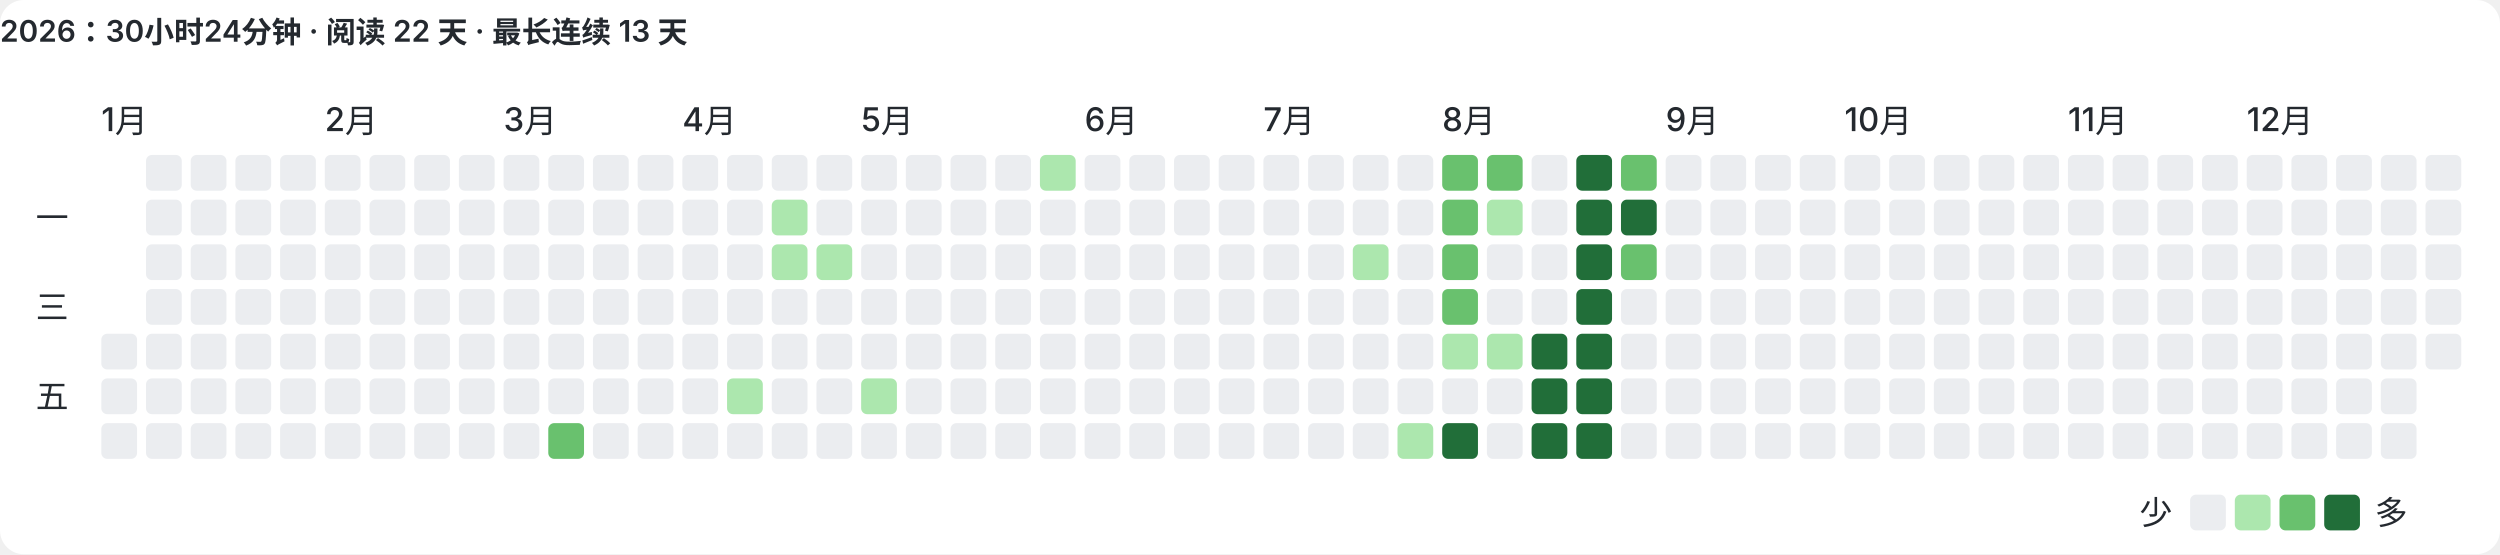
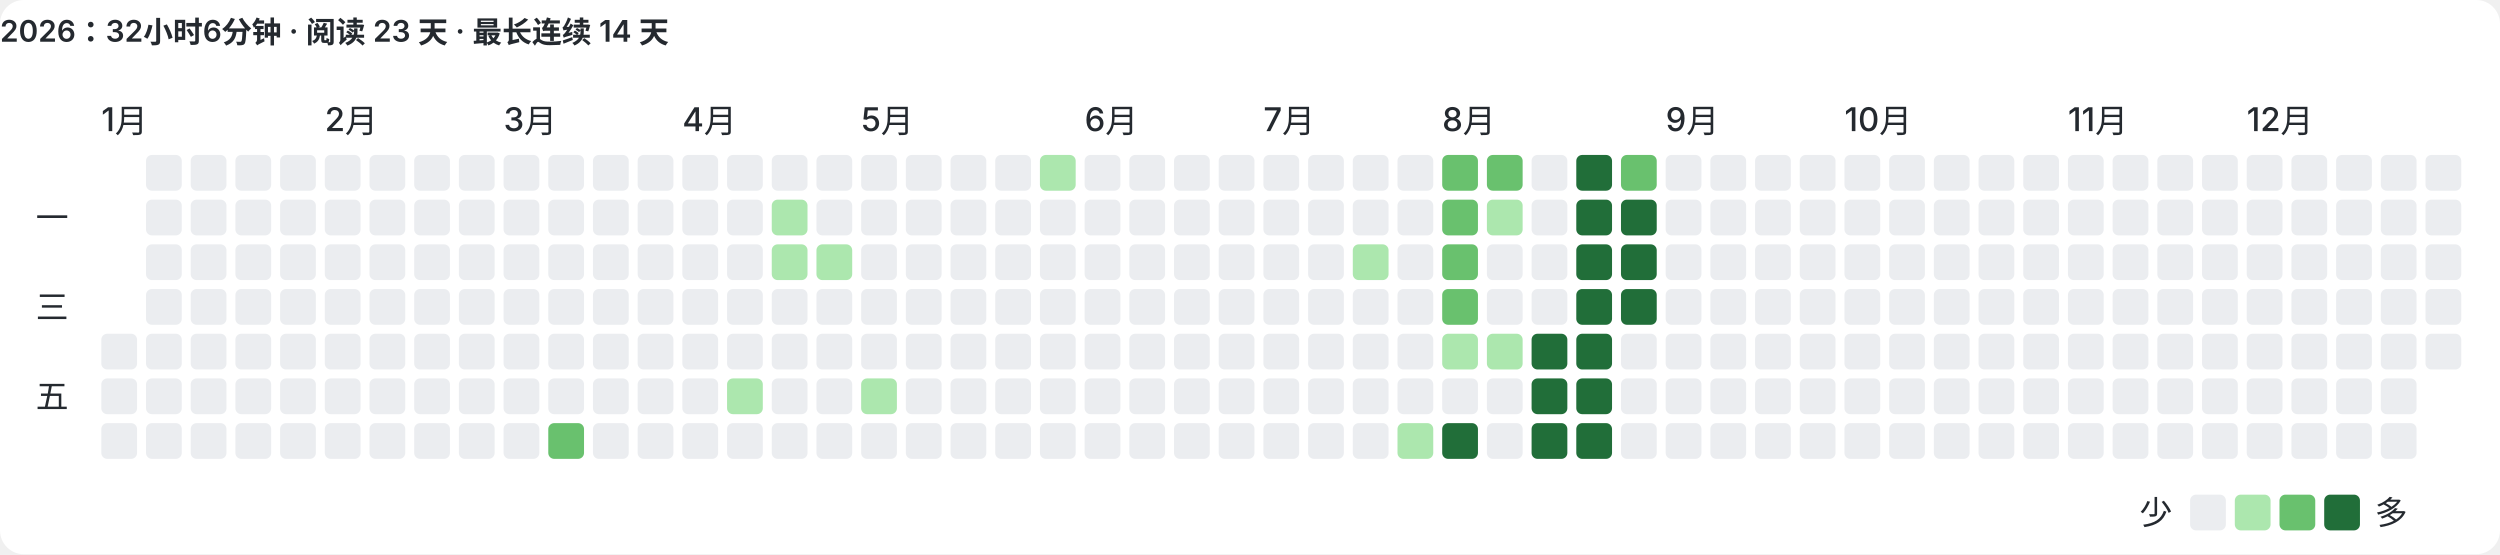
- <svg xmlns="http://www.w3.org/2000/svg" width="100%" viewBox="0 0 839 186" preserveAspectRatio="xMinYMin meet" style="display:block;max-width:100%;height:auto" role="img" data-summary="2026：30小时24分钟  ·  阅读 22 天  ·  最长连续 13 天" aria-label="微信读书 · 2026">
+ <svg xmlns="http://www.w3.org/2000/svg" width="100%" viewBox="0 0 839 186" preserveAspectRatio="xMinYMin meet" style="display:block;max-width:100%;height:auto" role="img" data-summary="2026：32小时6分钟  ·  阅读 23 天  ·  最长连续 14 天" aria-label="微信读书 · 2026">
  <rect width="100%" height="100%" rx="8" fill="#FFFFFF" />
  <style>
.label{font:500 11px "PingFang SC","Microsoft YaHei",-apple-system,BlinkMacSystemFont,"Segoe UI",sans-serif}
.summary{font:600 10px "PingFang SC","Microsoft YaHei",-apple-system,BlinkMacSystemFont,"Segoe UI",sans-serif}
</style>
-   <text class="summary" x="0" y="14" fill="#24292F">2026：30小时24分钟  ·  阅读 22 天  ·  最长连续 13 天</text>
+   <text class="summary" x="0" y="14" fill="#24292F">2026：32小时6分钟  ·  阅读 23 天  ·  最长连续 14 天</text>
  <text class="label" x="34" y="44" fill="#24292F">1月</text>
  <text class="label" x="109" y="44" fill="#24292F">2月</text>
  <text class="label" x="169" y="44" fill="#24292F">3月</text>
  <text class="label" x="229" y="44" fill="#24292F">4月</text>
  <text class="label" x="289" y="44" fill="#24292F">5月</text>
  <text class="label" x="364" y="44" fill="#24292F">6月</text>
  <text class="label" x="424" y="44" fill="#24292F">7月</text>
  <text class="label" x="484" y="44" fill="#24292F">8月</text>
  <text class="label" x="559" y="44" fill="#24292F">9月</text>
  <text class="label" x="619" y="44" fill="#24292F">10月</text>
  <text class="label" x="694" y="44" fill="#24292F">11月</text>
  <text class="label" x="754" y="44" fill="#24292F">12月</text>
  <text class="label" x="12" y="77" fill="#24292F">一</text>
  <text class="label" x="12" y="107" fill="#24292F">三</text>
  <text class="label" x="12" y="137" fill="#24292F">五</text>
  <rect x="34" y="112" width="12" height="12" rx="2" fill="#EBEDF0" data-date="2026-01-01" data-seconds="0">
</rect>
  <rect x="34" y="127" width="12" height="12" rx="2" fill="#EBEDF0" data-date="2026-01-02" data-seconds="0">
</rect>
  <rect x="34" y="142" width="12" height="12" rx="2" fill="#EBEDF0" data-date="2026-01-03" data-seconds="0">
</rect>
  <rect x="49" y="52" width="12" height="12" rx="2" fill="#EBEDF0" data-date="2026-01-04" data-seconds="0">
</rect>
  <rect x="49" y="67" width="12" height="12" rx="2" fill="#EBEDF0" data-date="2026-01-05" data-seconds="0">
</rect>
  <rect x="49" y="82" width="12" height="12" rx="2" fill="#EBEDF0" data-date="2026-01-06" data-seconds="0">
</rect>
  <rect x="49" y="97" width="12" height="12" rx="2" fill="#EBEDF0" data-date="2026-01-07" data-seconds="0">
</rect>
  <rect x="49" y="112" width="12" height="12" rx="2" fill="#EBEDF0" data-date="2026-01-08" data-seconds="0">
</rect>
  <rect x="49" y="127" width="12" height="12" rx="2" fill="#EBEDF0" data-date="2026-01-09" data-seconds="0">
</rect>
  <rect x="49" y="142" width="12" height="12" rx="2" fill="#EBEDF0" data-date="2026-01-10" data-seconds="0">
</rect>
  <rect x="64" y="52" width="12" height="12" rx="2" fill="#EBEDF0" data-date="2026-01-11" data-seconds="0">
</rect>
  <rect x="64" y="67" width="12" height="12" rx="2" fill="#EBEDF0" data-date="2026-01-12" data-seconds="0">
</rect>
  <rect x="64" y="82" width="12" height="12" rx="2" fill="#EBEDF0" data-date="2026-01-13" data-seconds="0">
</rect>
  <rect x="64" y="97" width="12" height="12" rx="2" fill="#EBEDF0" data-date="2026-01-14" data-seconds="0">
</rect>
  <rect x="64" y="112" width="12" height="12" rx="2" fill="#EBEDF0" data-date="2026-01-15" data-seconds="0">
</rect>
  <rect x="64" y="127" width="12" height="12" rx="2" fill="#EBEDF0" data-date="2026-01-16" data-seconds="0">
</rect>
  <rect x="64" y="142" width="12" height="12" rx="2" fill="#EBEDF0" data-date="2026-01-17" data-seconds="0">
</rect>
  <rect x="79" y="52" width="12" height="12" rx="2" fill="#EBEDF0" data-date="2026-01-18" data-seconds="0">
</rect>
  <rect x="79" y="67" width="12" height="12" rx="2" fill="#EBEDF0" data-date="2026-01-19" data-seconds="0">
</rect>
  <rect x="79" y="82" width="12" height="12" rx="2" fill="#EBEDF0" data-date="2026-01-20" data-seconds="0">
</rect>
  <rect x="79" y="97" width="12" height="12" rx="2" fill="#EBEDF0" data-date="2026-01-21" data-seconds="0">
</rect>
  <rect x="79" y="112" width="12" height="12" rx="2" fill="#EBEDF0" data-date="2026-01-22" data-seconds="0">
</rect>
  <rect x="79" y="127" width="12" height="12" rx="2" fill="#EBEDF0" data-date="2026-01-23" data-seconds="0">
</rect>
  <rect x="79" y="142" width="12" height="12" rx="2" fill="#EBEDF0" data-date="2026-01-24" data-seconds="0">
</rect>
  <rect x="94" y="52" width="12" height="12" rx="2" fill="#EBEDF0" data-date="2026-01-25" data-seconds="0">
</rect>
  <rect x="94" y="67" width="12" height="12" rx="2" fill="#EBEDF0" data-date="2026-01-26" data-seconds="0">
</rect>
  <rect x="94" y="82" width="12" height="12" rx="2" fill="#EBEDF0" data-date="2026-01-27" data-seconds="0">
</rect>
  <rect x="94" y="97" width="12" height="12" rx="2" fill="#EBEDF0" data-date="2026-01-28" data-seconds="0">
</rect>
  <rect x="94" y="112" width="12" height="12" rx="2" fill="#EBEDF0" data-date="2026-01-29" data-seconds="0">
</rect>
  <rect x="94" y="127" width="12" height="12" rx="2" fill="#EBEDF0" data-date="2026-01-30" data-seconds="0">
</rect>
  <rect x="94" y="142" width="12" height="12" rx="2" fill="#EBEDF0" data-date="2026-01-31" data-seconds="0">
</rect>
  <rect x="109" y="52" width="12" height="12" rx="2" fill="#EBEDF0" data-date="2026-02-01" data-seconds="0">
</rect>
  <rect x="109" y="67" width="12" height="12" rx="2" fill="#EBEDF0" data-date="2026-02-02" data-seconds="0">
</rect>
  <rect x="109" y="82" width="12" height="12" rx="2" fill="#EBEDF0" data-date="2026-02-03" data-seconds="0">
</rect>
  <rect x="109" y="97" width="12" height="12" rx="2" fill="#EBEDF0" data-date="2026-02-04" data-seconds="0">
</rect>
  <rect x="109" y="112" width="12" height="12" rx="2" fill="#EBEDF0" data-date="2026-02-05" data-seconds="0">
</rect>
  <rect x="109" y="127" width="12" height="12" rx="2" fill="#EBEDF0" data-date="2026-02-06" data-seconds="0">
</rect>
  <rect x="109" y="142" width="12" height="12" rx="2" fill="#EBEDF0" data-date="2026-02-07" data-seconds="0">
</rect>
  <rect x="124" y="52" width="12" height="12" rx="2" fill="#EBEDF0" data-date="2026-02-08" data-seconds="0">
</rect>
  <rect x="124" y="67" width="12" height="12" rx="2" fill="#EBEDF0" data-date="2026-02-09" data-seconds="0">
</rect>
  <rect x="124" y="82" width="12" height="12" rx="2" fill="#EBEDF0" data-date="2026-02-10" data-seconds="0">
</rect>
  <rect x="124" y="97" width="12" height="12" rx="2" fill="#EBEDF0" data-date="2026-02-11" data-seconds="0">
</rect>
  <rect x="124" y="112" width="12" height="12" rx="2" fill="#EBEDF0" data-date="2026-02-12" data-seconds="0">
</rect>
  <rect x="124" y="127" width="12" height="12" rx="2" fill="#EBEDF0" data-date="2026-02-13" data-seconds="0">
</rect>
  <rect x="124" y="142" width="12" height="12" rx="2" fill="#EBEDF0" data-date="2026-02-14" data-seconds="0">
</rect>
  <rect x="139" y="52" width="12" height="12" rx="2" fill="#EBEDF0" data-date="2026-02-15" data-seconds="0">
</rect>
  <rect x="139" y="67" width="12" height="12" rx="2" fill="#EBEDF0" data-date="2026-02-16" data-seconds="0">
</rect>
  <rect x="139" y="82" width="12" height="12" rx="2" fill="#EBEDF0" data-date="2026-02-17" data-seconds="0">
</rect>
  <rect x="139" y="97" width="12" height="12" rx="2" fill="#EBEDF0" data-date="2026-02-18" data-seconds="0">
</rect>
  <rect x="139" y="112" width="12" height="12" rx="2" fill="#EBEDF0" data-date="2026-02-19" data-seconds="0">
</rect>
  <rect x="139" y="127" width="12" height="12" rx="2" fill="#EBEDF0" data-date="2026-02-20" data-seconds="0">
</rect>
  <rect x="139" y="142" width="12" height="12" rx="2" fill="#EBEDF0" data-date="2026-02-21" data-seconds="0">
</rect>
  <rect x="154" y="52" width="12" height="12" rx="2" fill="#EBEDF0" data-date="2026-02-22" data-seconds="0">
</rect>
  <rect x="154" y="67" width="12" height="12" rx="2" fill="#EBEDF0" data-date="2026-02-23" data-seconds="0">
</rect>
  <rect x="154" y="82" width="12" height="12" rx="2" fill="#EBEDF0" data-date="2026-02-24" data-seconds="0">
</rect>
  <rect x="154" y="97" width="12" height="12" rx="2" fill="#EBEDF0" data-date="2026-02-25" data-seconds="0">
</rect>
  <rect x="154" y="112" width="12" height="12" rx="2" fill="#EBEDF0" data-date="2026-02-26" data-seconds="0">
</rect>
  <rect x="154" y="127" width="12" height="12" rx="2" fill="#EBEDF0" data-date="2026-02-27" data-seconds="0">
</rect>
  <rect x="154" y="142" width="12" height="12" rx="2" fill="#EBEDF0" data-date="2026-02-28" data-seconds="0">
</rect>
  <rect x="169" y="52" width="12" height="12" rx="2" fill="#EBEDF0" data-date="2026-03-01" data-seconds="0">
</rect>
  <rect x="169" y="67" width="12" height="12" rx="2" fill="#EBEDF0" data-date="2026-03-02" data-seconds="0">
</rect>
  <rect x="169" y="82" width="12" height="12" rx="2" fill="#EBEDF0" data-date="2026-03-03" data-seconds="0">
</rect>
  <rect x="169" y="97" width="12" height="12" rx="2" fill="#EBEDF0" data-date="2026-03-04" data-seconds="0">
</rect>
  <rect x="169" y="112" width="12" height="12" rx="2" fill="#EBEDF0" data-date="2026-03-05" data-seconds="0">
</rect>
  <rect x="169" y="127" width="12" height="12" rx="2" fill="#EBEDF0" data-date="2026-03-06" data-seconds="0">
</rect>
  <rect x="169" y="142" width="12" height="12" rx="2" fill="#EBEDF0" data-date="2026-03-07" data-seconds="0">
</rect>
  <rect x="184" y="52" width="12" height="12" rx="2" fill="#EBEDF0" data-date="2026-03-08" data-seconds="0">
</rect>
  <rect x="184" y="67" width="12" height="12" rx="2" fill="#EBEDF0" data-date="2026-03-09" data-seconds="0">
</rect>
  <rect x="184" y="82" width="12" height="12" rx="2" fill="#EBEDF0" data-date="2026-03-10" data-seconds="0">
</rect>
  <rect x="184" y="97" width="12" height="12" rx="2" fill="#EBEDF0" data-date="2026-03-11" data-seconds="0">
</rect>
  <rect x="184" y="112" width="12" height="12" rx="2" fill="#EBEDF0" data-date="2026-03-12" data-seconds="0">
</rect>
  <rect x="184" y="127" width="12" height="12" rx="2" fill="#EBEDF0" data-date="2026-03-13" data-seconds="0">
</rect>
  <rect x="184" y="142" width="12" height="12" rx="2" fill="#69C16E" data-date="2026-03-14" data-seconds="643">
</rect>
  <rect x="199" y="52" width="12" height="12" rx="2" fill="#EBEDF0" data-date="2026-03-15" data-seconds="0">
</rect>
  <rect x="199" y="67" width="12" height="12" rx="2" fill="#EBEDF0" data-date="2026-03-16" data-seconds="0">
</rect>
  <rect x="199" y="82" width="12" height="12" rx="2" fill="#EBEDF0" data-date="2026-03-17" data-seconds="0">
</rect>
  <rect x="199" y="97" width="12" height="12" rx="2" fill="#EBEDF0" data-date="2026-03-18" data-seconds="0">
</rect>
  <rect x="199" y="112" width="12" height="12" rx="2" fill="#EBEDF0" data-date="2026-03-19" data-seconds="0">
</rect>
  <rect x="199" y="127" width="12" height="12" rx="2" fill="#EBEDF0" data-date="2026-03-20" data-seconds="0">
</rect>
  <rect x="199" y="142" width="12" height="12" rx="2" fill="#EBEDF0" data-date="2026-03-21" data-seconds="0">
</rect>
  <rect x="214" y="52" width="12" height="12" rx="2" fill="#EBEDF0" data-date="2026-03-22" data-seconds="0">
</rect>
  <rect x="214" y="67" width="12" height="12" rx="2" fill="#EBEDF0" data-date="2026-03-23" data-seconds="0">
</rect>
  <rect x="214" y="82" width="12" height="12" rx="2" fill="#EBEDF0" data-date="2026-03-24" data-seconds="0">
</rect>
  <rect x="214" y="97" width="12" height="12" rx="2" fill="#EBEDF0" data-date="2026-03-25" data-seconds="0">
</rect>
  <rect x="214" y="112" width="12" height="12" rx="2" fill="#EBEDF0" data-date="2026-03-26" data-seconds="0">
</rect>
  <rect x="214" y="127" width="12" height="12" rx="2" fill="#EBEDF0" data-date="2026-03-27" data-seconds="0">
</rect>
  <rect x="214" y="142" width="12" height="12" rx="2" fill="#EBEDF0" data-date="2026-03-28" data-seconds="0">
</rect>
  <rect x="229" y="52" width="12" height="12" rx="2" fill="#EBEDF0" data-date="2026-03-29" data-seconds="0">
</rect>
  <rect x="229" y="67" width="12" height="12" rx="2" fill="#EBEDF0" data-date="2026-03-30" data-seconds="0">
</rect>
  <rect x="229" y="82" width="12" height="12" rx="2" fill="#EBEDF0" data-date="2026-03-31" data-seconds="0">
</rect>
  <rect x="229" y="97" width="12" height="12" rx="2" fill="#EBEDF0" data-date="2026-04-01" data-seconds="0">
</rect>
  <rect x="229" y="112" width="12" height="12" rx="2" fill="#EBEDF0" data-date="2026-04-02" data-seconds="0">
</rect>
  <rect x="229" y="127" width="12" height="12" rx="2" fill="#EBEDF0" data-date="2026-04-03" data-seconds="0">
</rect>
  <rect x="229" y="142" width="12" height="12" rx="2" fill="#EBEDF0" data-date="2026-04-04" data-seconds="0">
</rect>
  <rect x="244" y="52" width="12" height="12" rx="2" fill="#EBEDF0" data-date="2026-04-05" data-seconds="0">
</rect>
  <rect x="244" y="67" width="12" height="12" rx="2" fill="#EBEDF0" data-date="2026-04-06" data-seconds="0">
</rect>
  <rect x="244" y="82" width="12" height="12" rx="2" fill="#EBEDF0" data-date="2026-04-07" data-seconds="0">
</rect>
  <rect x="244" y="97" width="12" height="12" rx="2" fill="#EBEDF0" data-date="2026-04-08" data-seconds="0">
</rect>
  <rect x="244" y="112" width="12" height="12" rx="2" fill="#EBEDF0" data-date="2026-04-09" data-seconds="0">
</rect>
  <rect x="244" y="127" width="12" height="12" rx="2" fill="#ACE7AE" data-date="2026-04-10" data-seconds="37">
</rect>
  <rect x="244" y="142" width="12" height="12" rx="2" fill="#EBEDF0" data-date="2026-04-11" data-seconds="0">
</rect>
  <rect x="259" y="52" width="12" height="12" rx="2" fill="#EBEDF0" data-date="2026-04-12" data-seconds="0">
</rect>
  <rect x="259" y="67" width="12" height="12" rx="2" fill="#ACE7AE" data-date="2026-04-13" data-seconds="6">
</rect>
  <rect x="259" y="82" width="12" height="12" rx="2" fill="#ACE7AE" data-date="2026-04-14" data-seconds="15">
</rect>
  <rect x="259" y="97" width="12" height="12" rx="2" fill="#EBEDF0" data-date="2026-04-15" data-seconds="0">
</rect>
  <rect x="259" y="112" width="12" height="12" rx="2" fill="#EBEDF0" data-date="2026-04-16" data-seconds="0">
</rect>
  <rect x="259" y="127" width="12" height="12" rx="2" fill="#EBEDF0" data-date="2026-04-17" data-seconds="0">
</rect>
  <rect x="259" y="142" width="12" height="12" rx="2" fill="#EBEDF0" data-date="2026-04-18" data-seconds="0">
</rect>
  <rect x="274" y="52" width="12" height="12" rx="2" fill="#EBEDF0" data-date="2026-04-19" data-seconds="0">
</rect>
  <rect x="274" y="67" width="12" height="12" rx="2" fill="#EBEDF0" data-date="2026-04-20" data-seconds="0">
</rect>
  <rect x="274" y="82" width="12" height="12" rx="2" fill="#ACE7AE" data-date="2026-04-21" data-seconds="40">
</rect>
  <rect x="274" y="97" width="12" height="12" rx="2" fill="#EBEDF0" data-date="2026-04-22" data-seconds="0">
</rect>
  <rect x="274" y="112" width="12" height="12" rx="2" fill="#EBEDF0" data-date="2026-04-23" data-seconds="0">
</rect>
  <rect x="274" y="127" width="12" height="12" rx="2" fill="#EBEDF0" data-date="2026-04-24" data-seconds="0">
</rect>
  <rect x="274" y="142" width="12" height="12" rx="2" fill="#EBEDF0" data-date="2026-04-25" data-seconds="0">
</rect>
  <rect x="289" y="52" width="12" height="12" rx="2" fill="#EBEDF0" data-date="2026-04-26" data-seconds="0">
</rect>
  <rect x="289" y="67" width="12" height="12" rx="2" fill="#EBEDF0" data-date="2026-04-27" data-seconds="0">
</rect>
  <rect x="289" y="82" width="12" height="12" rx="2" fill="#EBEDF0" data-date="2026-04-28" data-seconds="0">
</rect>
  <rect x="289" y="97" width="12" height="12" rx="2" fill="#EBEDF0" data-date="2026-04-29" data-seconds="0">
</rect>
  <rect x="289" y="112" width="12" height="12" rx="2" fill="#EBEDF0" data-date="2026-04-30" data-seconds="0">
</rect>
  <rect x="289" y="127" width="12" height="12" rx="2" fill="#ACE7AE" data-date="2026-05-01" data-seconds="40">
</rect>
  <rect x="289" y="142" width="12" height="12" rx="2" fill="#EBEDF0" data-date="2026-05-02" data-seconds="0">
</rect>
  <rect x="304" y="52" width="12" height="12" rx="2" fill="#EBEDF0" data-date="2026-05-03" data-seconds="0">
</rect>
  <rect x="304" y="67" width="12" height="12" rx="2" fill="#EBEDF0" data-date="2026-05-04" data-seconds="0">
</rect>
  <rect x="304" y="82" width="12" height="12" rx="2" fill="#EBEDF0" data-date="2026-05-05" data-seconds="0">
</rect>
  <rect x="304" y="97" width="12" height="12" rx="2" fill="#EBEDF0" data-date="2026-05-06" data-seconds="0">
</rect>
  <rect x="304" y="112" width="12" height="12" rx="2" fill="#EBEDF0" data-date="2026-05-07" data-seconds="0">
</rect>
  <rect x="304" y="127" width="12" height="12" rx="2" fill="#EBEDF0" data-date="2026-05-08" data-seconds="0">
</rect>
  <rect x="304" y="142" width="12" height="12" rx="2" fill="#EBEDF0" data-date="2026-05-09" data-seconds="0">
</rect>
  <rect x="319" y="52" width="12" height="12" rx="2" fill="#EBEDF0" data-date="2026-05-10" data-seconds="0">
</rect>
  <rect x="319" y="67" width="12" height="12" rx="2" fill="#EBEDF0" data-date="2026-05-11" data-seconds="0">
</rect>
  <rect x="319" y="82" width="12" height="12" rx="2" fill="#EBEDF0" data-date="2026-05-12" data-seconds="0">
</rect>
  <rect x="319" y="97" width="12" height="12" rx="2" fill="#EBEDF0" data-date="2026-05-13" data-seconds="0">
</rect>
  <rect x="319" y="112" width="12" height="12" rx="2" fill="#EBEDF0" data-date="2026-05-14" data-seconds="0">
</rect>
  <rect x="319" y="127" width="12" height="12" rx="2" fill="#EBEDF0" data-date="2026-05-15" data-seconds="0">
</rect>
  <rect x="319" y="142" width="12" height="12" rx="2" fill="#EBEDF0" data-date="2026-05-16" data-seconds="0">
</rect>
  <rect x="334" y="52" width="12" height="12" rx="2" fill="#EBEDF0" data-date="2026-05-17" data-seconds="0">
</rect>
  <rect x="334" y="67" width="12" height="12" rx="2" fill="#EBEDF0" data-date="2026-05-18" data-seconds="0">
</rect>
  <rect x="334" y="82" width="12" height="12" rx="2" fill="#EBEDF0" data-date="2026-05-19" data-seconds="0">
</rect>
  <rect x="334" y="97" width="12" height="12" rx="2" fill="#EBEDF0" data-date="2026-05-20" data-seconds="0">
</rect>
  <rect x="334" y="112" width="12" height="12" rx="2" fill="#EBEDF0" data-date="2026-05-21" data-seconds="0">
</rect>
  <rect x="334" y="127" width="12" height="12" rx="2" fill="#EBEDF0" data-date="2026-05-22" data-seconds="0">
</rect>
  <rect x="334" y="142" width="12" height="12" rx="2" fill="#EBEDF0" data-date="2026-05-23" data-seconds="0">
</rect>
  <rect x="349" y="52" width="12" height="12" rx="2" fill="#ACE7AE" data-date="2026-05-24" data-seconds="3">
</rect>
  <rect x="349" y="67" width="12" height="12" rx="2" fill="#EBEDF0" data-date="2026-05-25" data-seconds="0">
</rect>
  <rect x="349" y="82" width="12" height="12" rx="2" fill="#EBEDF0" data-date="2026-05-26" data-seconds="0">
</rect>
  <rect x="349" y="97" width="12" height="12" rx="2" fill="#EBEDF0" data-date="2026-05-27" data-seconds="0">
</rect>
  <rect x="349" y="112" width="12" height="12" rx="2" fill="#EBEDF0" data-date="2026-05-28" data-seconds="0">
</rect>
  <rect x="349" y="127" width="12" height="12" rx="2" fill="#EBEDF0" data-date="2026-05-29" data-seconds="0">
</rect>
  <rect x="349" y="142" width="12" height="12" rx="2" fill="#EBEDF0" data-date="2026-05-30" data-seconds="0">
</rect>
  <rect x="364" y="52" width="12" height="12" rx="2" fill="#EBEDF0" data-date="2026-05-31" data-seconds="0">
</rect>
  <rect x="364" y="67" width="12" height="12" rx="2" fill="#EBEDF0" data-date="2026-06-01" data-seconds="0">
</rect>
  <rect x="364" y="82" width="12" height="12" rx="2" fill="#EBEDF0" data-date="2026-06-02" data-seconds="0">
</rect>
  <rect x="364" y="97" width="12" height="12" rx="2" fill="#EBEDF0" data-date="2026-06-03" data-seconds="0">
</rect>
  <rect x="364" y="112" width="12" height="12" rx="2" fill="#EBEDF0" data-date="2026-06-04" data-seconds="0">
</rect>
  <rect x="364" y="127" width="12" height="12" rx="2" fill="#EBEDF0" data-date="2026-06-05" data-seconds="0">
</rect>
  <rect x="364" y="142" width="12" height="12" rx="2" fill="#EBEDF0" data-date="2026-06-06" data-seconds="0">
</rect>
  <rect x="379" y="52" width="12" height="12" rx="2" fill="#EBEDF0" data-date="2026-06-07" data-seconds="0">
</rect>
  <rect x="379" y="67" width="12" height="12" rx="2" fill="#EBEDF0" data-date="2026-06-08" data-seconds="0">
</rect>
  <rect x="379" y="82" width="12" height="12" rx="2" fill="#EBEDF0" data-date="2026-06-09" data-seconds="0">
</rect>
  <rect x="379" y="97" width="12" height="12" rx="2" fill="#EBEDF0" data-date="2026-06-10" data-seconds="0">
</rect>
  <rect x="379" y="112" width="12" height="12" rx="2" fill="#EBEDF0" data-date="2026-06-11" data-seconds="0">
</rect>
  <rect x="379" y="127" width="12" height="12" rx="2" fill="#EBEDF0" data-date="2026-06-12" data-seconds="0">
</rect>
  <rect x="379" y="142" width="12" height="12" rx="2" fill="#EBEDF0" data-date="2026-06-13" data-seconds="0">
</rect>
  <rect x="394" y="52" width="12" height="12" rx="2" fill="#EBEDF0" data-date="2026-06-14" data-seconds="0">
</rect>
  <rect x="394" y="67" width="12" height="12" rx="2" fill="#EBEDF0" data-date="2026-06-15" data-seconds="0">
</rect>
  <rect x="394" y="82" width="12" height="12" rx="2" fill="#EBEDF0" data-date="2026-06-16" data-seconds="0">
</rect>
  <rect x="394" y="97" width="12" height="12" rx="2" fill="#EBEDF0" data-date="2026-06-17" data-seconds="0">
</rect>
  <rect x="394" y="112" width="12" height="12" rx="2" fill="#EBEDF0" data-date="2026-06-18" data-seconds="0">
</rect>
  <rect x="394" y="127" width="12" height="12" rx="2" fill="#EBEDF0" data-date="2026-06-19" data-seconds="0">
</rect>
  <rect x="394" y="142" width="12" height="12" rx="2" fill="#EBEDF0" data-date="2026-06-20" data-seconds="0">
</rect>
  <rect x="409" y="52" width="12" height="12" rx="2" fill="#EBEDF0" data-date="2026-06-21" data-seconds="0">
</rect>
  <rect x="409" y="67" width="12" height="12" rx="2" fill="#EBEDF0" data-date="2026-06-22" data-seconds="0">
</rect>
  <rect x="409" y="82" width="12" height="12" rx="2" fill="#EBEDF0" data-date="2026-06-23" data-seconds="0">
</rect>
  <rect x="409" y="97" width="12" height="12" rx="2" fill="#EBEDF0" data-date="2026-06-24" data-seconds="0">
</rect>
  <rect x="409" y="112" width="12" height="12" rx="2" fill="#EBEDF0" data-date="2026-06-25" data-seconds="0">
</rect>
  <rect x="409" y="127" width="12" height="12" rx="2" fill="#EBEDF0" data-date="2026-06-26" data-seconds="0">
</rect>
  <rect x="409" y="142" width="12" height="12" rx="2" fill="#EBEDF0" data-date="2026-06-27" data-seconds="0">
</rect>
  <rect x="424" y="52" width="12" height="12" rx="2" fill="#EBEDF0" data-date="2026-06-28" data-seconds="0">
</rect>
  <rect x="424" y="67" width="12" height="12" rx="2" fill="#EBEDF0" data-date="2026-06-29" data-seconds="0">
</rect>
  <rect x="424" y="82" width="12" height="12" rx="2" fill="#EBEDF0" data-date="2026-06-30" data-seconds="0">
</rect>
  <rect x="424" y="97" width="12" height="12" rx="2" fill="#EBEDF0" data-date="2026-07-01" data-seconds="0">
</rect>
  <rect x="424" y="112" width="12" height="12" rx="2" fill="#EBEDF0" data-date="2026-07-02" data-seconds="0">
</rect>
  <rect x="424" y="127" width="12" height="12" rx="2" fill="#EBEDF0" data-date="2026-07-03" data-seconds="0">
</rect>
  <rect x="424" y="142" width="12" height="12" rx="2" fill="#EBEDF0" data-date="2026-07-04" data-seconds="0">
</rect>
  <rect x="439" y="52" width="12" height="12" rx="2" fill="#EBEDF0" data-date="2026-07-05" data-seconds="0">
</rect>
  <rect x="439" y="67" width="12" height="12" rx="2" fill="#EBEDF0" data-date="2026-07-06" data-seconds="0">
</rect>
  <rect x="439" y="82" width="12" height="12" rx="2" fill="#EBEDF0" data-date="2026-07-07" data-seconds="0">
</rect>
  <rect x="439" y="97" width="12" height="12" rx="2" fill="#EBEDF0" data-date="2026-07-08" data-seconds="0">
</rect>
  <rect x="439" y="112" width="12" height="12" rx="2" fill="#EBEDF0" data-date="2026-07-09" data-seconds="0">
</rect>
  <rect x="439" y="127" width="12" height="12" rx="2" fill="#EBEDF0" data-date="2026-07-10" data-seconds="0">
</rect>
  <rect x="439" y="142" width="12" height="12" rx="2" fill="#EBEDF0" data-date="2026-07-11" data-seconds="0">
</rect>
  <rect x="454" y="52" width="12" height="12" rx="2" fill="#EBEDF0" data-date="2026-07-12" data-seconds="0">
</rect>
  <rect x="454" y="67" width="12" height="12" rx="2" fill="#EBEDF0" data-date="2026-07-13" data-seconds="0">
</rect>
  <rect x="454" y="82" width="12" height="12" rx="2" fill="#ACE7AE" data-date="2026-07-14" data-seconds="227">
</rect>
  <rect x="454" y="97" width="12" height="12" rx="2" fill="#EBEDF0" data-date="2026-07-15" data-seconds="0">
</rect>
  <rect x="454" y="112" width="12" height="12" rx="2" fill="#EBEDF0" data-date="2026-07-16" data-seconds="0">
</rect>
  <rect x="454" y="127" width="12" height="12" rx="2" fill="#EBEDF0" data-date="2026-07-17" data-seconds="0">
</rect>
  <rect x="454" y="142" width="12" height="12" rx="2" fill="#EBEDF0" data-date="2026-07-18" data-seconds="0">
</rect>
  <rect x="469" y="52" width="12" height="12" rx="2" fill="#EBEDF0" data-date="2026-07-19" data-seconds="0">
</rect>
  <rect x="469" y="67" width="12" height="12" rx="2" fill="#EBEDF0" data-date="2026-07-20" data-seconds="0">
</rect>
  <rect x="469" y="82" width="12" height="12" rx="2" fill="#EBEDF0" data-date="2026-07-21" data-seconds="0">
</rect>
  <rect x="469" y="97" width="12" height="12" rx="2" fill="#EBEDF0" data-date="2026-07-22" data-seconds="0">
</rect>
  <rect x="469" y="112" width="12" height="12" rx="2" fill="#EBEDF0" data-date="2026-07-23" data-seconds="0">
</rect>
  <rect x="469" y="127" width="12" height="12" rx="2" fill="#EBEDF0" data-date="2026-07-24" data-seconds="0">
</rect>
  <rect x="469" y="142" width="12" height="12" rx="2" fill="#ACE7AE" data-date="2026-07-25" data-seconds="5">
</rect>
  <rect x="484" y="52" width="12" height="12" rx="2" fill="#69C16E" data-date="2026-07-26" data-seconds="1532">
</rect>
  <rect x="484" y="67" width="12" height="12" rx="2" fill="#69C16E" data-date="2026-07-27" data-seconds="1631">
</rect>
  <rect x="484" y="82" width="12" height="12" rx="2" fill="#69C16E" data-date="2026-07-28" data-seconds="1552">
</rect>
  <rect x="484" y="97" width="12" height="12" rx="2" fill="#69C16E" data-date="2026-07-29" data-seconds="894">
</rect>
  <rect x="484" y="112" width="12" height="12" rx="2" fill="#ACE7AE" data-date="2026-07-30" data-seconds="19">
</rect>
  <rect x="484" y="127" width="12" height="12" rx="2" fill="#EBEDF0" data-date="2026-07-31" data-seconds="0">
</rect>
  <rect x="484" y="142" width="12" height="12" rx="2" fill="#216E39" data-date="2026-08-01" data-seconds="2223">
</rect>
  <rect x="499" y="52" width="12" height="12" rx="2" fill="#69C16E" data-date="2026-08-02" data-seconds="1073">
</rect>
  <rect x="499" y="67" width="12" height="12" rx="2" fill="#ACE7AE" data-date="2026-08-03" data-seconds="343">
</rect>
  <rect x="499" y="82" width="12" height="12" rx="2" fill="#EBEDF0" data-date="2026-08-04" data-seconds="0">
</rect>
  <rect x="499" y="97" width="12" height="12" rx="2" fill="#EBEDF0" data-date="2026-08-05" data-seconds="0">
</rect>
  <rect x="499" y="112" width="12" height="12" rx="2" fill="#ACE7AE" data-date="2026-08-06" data-seconds="3">
</rect>
  <rect x="499" y="127" width="12" height="12" rx="2" fill="#EBEDF0" data-date="2026-08-07" data-seconds="0">
</rect>
  <rect x="499" y="142" width="12" height="12" rx="2" fill="#EBEDF0" data-date="2026-08-08" data-seconds="0">
</rect>
  <rect x="514" y="52" width="12" height="12" rx="2" fill="#EBEDF0" data-date="2026-08-09" data-seconds="0">
</rect>
  <rect x="514" y="67" width="12" height="12" rx="2" fill="#EBEDF0" data-date="2026-08-10" data-seconds="0">
</rect>
  <rect x="514" y="82" width="12" height="12" rx="2" fill="#EBEDF0" data-date="2026-08-11" data-seconds="0">
</rect>
  <rect x="514" y="97" width="12" height="12" rx="2" fill="#EBEDF0" data-date="2026-08-12" data-seconds="0">
</rect>
  <rect x="514" y="112" width="12" height="12" rx="2" fill="#216E39" data-date="2026-08-13" data-seconds="3020">
</rect>
  <rect x="514" y="127" width="12" height="12" rx="2" fill="#216E39" data-date="2026-08-14" data-seconds="19303">
</rect>
  <rect x="514" y="142" width="12" height="12" rx="2" fill="#216E39" data-date="2026-08-15" data-seconds="7923">
</rect>
  <rect x="529" y="52" width="12" height="12" rx="2" fill="#216E39" data-date="2026-08-16" data-seconds="8285">
</rect>
  <rect x="529" y="67" width="12" height="12" rx="2" fill="#216E39" data-date="2026-08-17" data-seconds="13453">
</rect>
  <rect x="529" y="82" width="12" height="12" rx="2" fill="#216E39" data-date="2026-08-18" data-seconds="15133">
</rect>
  <rect x="529" y="97" width="12" height="12" rx="2" fill="#216E39" data-date="2026-08-19" data-seconds="4255">
</rect>
  <rect x="529" y="112" width="12" height="12" rx="2" fill="#216E39" data-date="2026-08-20" data-seconds="14813">
</rect>
  <rect x="529" y="127" width="12" height="12" rx="2" fill="#216E39" data-date="2026-08-21" data-seconds="3921">
</rect>
  <rect x="529" y="142" width="12" height="12" rx="2" fill="#216E39" data-date="2026-08-22" data-seconds="3211">
</rect>
  <rect x="544" y="52" width="12" height="12" rx="2" fill="#69C16E" data-date="2026-08-23" data-seconds="886">
</rect>
  <rect x="544" y="67" width="12" height="12" rx="2" fill="#216E39" data-date="2026-08-24" data-seconds="3225">
</rect>
-   <rect x="544" y="82" width="12" height="12" rx="2" fill="#69C16E" data-date="2026-08-25" data-seconds="1771">
- </rect>
-   <rect x="544" y="97" width="12" height="12" rx="2" fill="#EBEDF0" data-date="2026-08-26" data-seconds="0">
+   <rect x="544" y="82" width="12" height="12" rx="2" fill="#216E39" data-date="2026-08-25" data-seconds="5641">
+ </rect>
+   <rect x="544" y="97" width="12" height="12" rx="2" fill="#216E39" data-date="2026-08-26" data-seconds="2230">
</rect>
  <rect x="544" y="112" width="12" height="12" rx="2" fill="#EBEDF0" data-date="2026-08-27" data-seconds="0">
</rect>
  <rect x="544" y="127" width="12" height="12" rx="2" fill="#EBEDF0" data-date="2026-08-28" data-seconds="0">
</rect>
  <rect x="544" y="142" width="12" height="12" rx="2" fill="#EBEDF0" data-date="2026-08-29" data-seconds="0">
</rect>
  <rect x="559" y="52" width="12" height="12" rx="2" fill="#EBEDF0" data-date="2026-08-30" data-seconds="0">
</rect>
  <rect x="559" y="67" width="12" height="12" rx="2" fill="#EBEDF0" data-date="2026-08-31" data-seconds="0">
</rect>
  <rect x="559" y="82" width="12" height="12" rx="2" fill="#EBEDF0" data-date="2026-09-01" data-seconds="0">
</rect>
  <rect x="559" y="97" width="12" height="12" rx="2" fill="#EBEDF0" data-date="2026-09-02" data-seconds="0">
</rect>
  <rect x="559" y="112" width="12" height="12" rx="2" fill="#EBEDF0" data-date="2026-09-03" data-seconds="0">
</rect>
  <rect x="559" y="127" width="12" height="12" rx="2" fill="#EBEDF0" data-date="2026-09-04" data-seconds="0">
</rect>
  <rect x="559" y="142" width="12" height="12" rx="2" fill="#EBEDF0" data-date="2026-09-05" data-seconds="0">
</rect>
  <rect x="574" y="52" width="12" height="12" rx="2" fill="#EBEDF0" data-date="2026-09-06" data-seconds="0">
</rect>
  <rect x="574" y="67" width="12" height="12" rx="2" fill="#EBEDF0" data-date="2026-09-07" data-seconds="0">
</rect>
  <rect x="574" y="82" width="12" height="12" rx="2" fill="#EBEDF0" data-date="2026-09-08" data-seconds="0">
</rect>
  <rect x="574" y="97" width="12" height="12" rx="2" fill="#EBEDF0" data-date="2026-09-09" data-seconds="0">
</rect>
  <rect x="574" y="112" width="12" height="12" rx="2" fill="#EBEDF0" data-date="2026-09-10" data-seconds="0">
</rect>
  <rect x="574" y="127" width="12" height="12" rx="2" fill="#EBEDF0" data-date="2026-09-11" data-seconds="0">
</rect>
  <rect x="574" y="142" width="12" height="12" rx="2" fill="#EBEDF0" data-date="2026-09-12" data-seconds="0">
</rect>
  <rect x="589" y="52" width="12" height="12" rx="2" fill="#EBEDF0" data-date="2026-09-13" data-seconds="0">
</rect>
  <rect x="589" y="67" width="12" height="12" rx="2" fill="#EBEDF0" data-date="2026-09-14" data-seconds="0">
</rect>
  <rect x="589" y="82" width="12" height="12" rx="2" fill="#EBEDF0" data-date="2026-09-15" data-seconds="0">
</rect>
  <rect x="589" y="97" width="12" height="12" rx="2" fill="#EBEDF0" data-date="2026-09-16" data-seconds="0">
</rect>
  <rect x="589" y="112" width="12" height="12" rx="2" fill="#EBEDF0" data-date="2026-09-17" data-seconds="0">
</rect>
  <rect x="589" y="127" width="12" height="12" rx="2" fill="#EBEDF0" data-date="2026-09-18" data-seconds="0">
</rect>
  <rect x="589" y="142" width="12" height="12" rx="2" fill="#EBEDF0" data-date="2026-09-19" data-seconds="0">
</rect>
  <rect x="604" y="52" width="12" height="12" rx="2" fill="#EBEDF0" data-date="2026-09-20" data-seconds="0">
</rect>
  <rect x="604" y="67" width="12" height="12" rx="2" fill="#EBEDF0" data-date="2026-09-21" data-seconds="0">
</rect>
  <rect x="604" y="82" width="12" height="12" rx="2" fill="#EBEDF0" data-date="2026-09-22" data-seconds="0">
</rect>
  <rect x="604" y="97" width="12" height="12" rx="2" fill="#EBEDF0" data-date="2026-09-23" data-seconds="0">
</rect>
  <rect x="604" y="112" width="12" height="12" rx="2" fill="#EBEDF0" data-date="2026-09-24" data-seconds="0">
</rect>
  <rect x="604" y="127" width="12" height="12" rx="2" fill="#EBEDF0" data-date="2026-09-25" data-seconds="0">
</rect>
  <rect x="604" y="142" width="12" height="12" rx="2" fill="#EBEDF0" data-date="2026-09-26" data-seconds="0">
</rect>
  <rect x="619" y="52" width="12" height="12" rx="2" fill="#EBEDF0" data-date="2026-09-27" data-seconds="0">
</rect>
  <rect x="619" y="67" width="12" height="12" rx="2" fill="#EBEDF0" data-date="2026-09-28" data-seconds="0">
</rect>
  <rect x="619" y="82" width="12" height="12" rx="2" fill="#EBEDF0" data-date="2026-09-29" data-seconds="0">
</rect>
  <rect x="619" y="97" width="12" height="12" rx="2" fill="#EBEDF0" data-date="2026-09-30" data-seconds="0">
</rect>
  <rect x="619" y="112" width="12" height="12" rx="2" fill="#EBEDF0" data-date="2026-10-01" data-seconds="0">
</rect>
  <rect x="619" y="127" width="12" height="12" rx="2" fill="#EBEDF0" data-date="2026-10-02" data-seconds="0">
</rect>
  <rect x="619" y="142" width="12" height="12" rx="2" fill="#EBEDF0" data-date="2026-10-03" data-seconds="0">
</rect>
  <rect x="634" y="52" width="12" height="12" rx="2" fill="#EBEDF0" data-date="2026-10-04" data-seconds="0">
</rect>
  <rect x="634" y="67" width="12" height="12" rx="2" fill="#EBEDF0" data-date="2026-10-05" data-seconds="0">
</rect>
  <rect x="634" y="82" width="12" height="12" rx="2" fill="#EBEDF0" data-date="2026-10-06" data-seconds="0">
</rect>
  <rect x="634" y="97" width="12" height="12" rx="2" fill="#EBEDF0" data-date="2026-10-07" data-seconds="0">
</rect>
  <rect x="634" y="112" width="12" height="12" rx="2" fill="#EBEDF0" data-date="2026-10-08" data-seconds="0">
</rect>
  <rect x="634" y="127" width="12" height="12" rx="2" fill="#EBEDF0" data-date="2026-10-09" data-seconds="0">
</rect>
  <rect x="634" y="142" width="12" height="12" rx="2" fill="#EBEDF0" data-date="2026-10-10" data-seconds="0">
</rect>
  <rect x="649" y="52" width="12" height="12" rx="2" fill="#EBEDF0" data-date="2026-10-11" data-seconds="0">
</rect>
  <rect x="649" y="67" width="12" height="12" rx="2" fill="#EBEDF0" data-date="2026-10-12" data-seconds="0">
</rect>
  <rect x="649" y="82" width="12" height="12" rx="2" fill="#EBEDF0" data-date="2026-10-13" data-seconds="0">
</rect>
  <rect x="649" y="97" width="12" height="12" rx="2" fill="#EBEDF0" data-date="2026-10-14" data-seconds="0">
</rect>
  <rect x="649" y="112" width="12" height="12" rx="2" fill="#EBEDF0" data-date="2026-10-15" data-seconds="0">
</rect>
  <rect x="649" y="127" width="12" height="12" rx="2" fill="#EBEDF0" data-date="2026-10-16" data-seconds="0">
</rect>
  <rect x="649" y="142" width="12" height="12" rx="2" fill="#EBEDF0" data-date="2026-10-17" data-seconds="0">
</rect>
  <rect x="664" y="52" width="12" height="12" rx="2" fill="#EBEDF0" data-date="2026-10-18" data-seconds="0">
</rect>
  <rect x="664" y="67" width="12" height="12" rx="2" fill="#EBEDF0" data-date="2026-10-19" data-seconds="0">
</rect>
  <rect x="664" y="82" width="12" height="12" rx="2" fill="#EBEDF0" data-date="2026-10-20" data-seconds="0">
</rect>
  <rect x="664" y="97" width="12" height="12" rx="2" fill="#EBEDF0" data-date="2026-10-21" data-seconds="0">
</rect>
  <rect x="664" y="112" width="12" height="12" rx="2" fill="#EBEDF0" data-date="2026-10-22" data-seconds="0">
</rect>
  <rect x="664" y="127" width="12" height="12" rx="2" fill="#EBEDF0" data-date="2026-10-23" data-seconds="0">
</rect>
  <rect x="664" y="142" width="12" height="12" rx="2" fill="#EBEDF0" data-date="2026-10-24" data-seconds="0">
</rect>
  <rect x="679" y="52" width="12" height="12" rx="2" fill="#EBEDF0" data-date="2026-10-25" data-seconds="0">
</rect>
  <rect x="679" y="67" width="12" height="12" rx="2" fill="#EBEDF0" data-date="2026-10-26" data-seconds="0">
</rect>
  <rect x="679" y="82" width="12" height="12" rx="2" fill="#EBEDF0" data-date="2026-10-27" data-seconds="0">
</rect>
  <rect x="679" y="97" width="12" height="12" rx="2" fill="#EBEDF0" data-date="2026-10-28" data-seconds="0">
</rect>
  <rect x="679" y="112" width="12" height="12" rx="2" fill="#EBEDF0" data-date="2026-10-29" data-seconds="0">
</rect>
  <rect x="679" y="127" width="12" height="12" rx="2" fill="#EBEDF0" data-date="2026-10-30" data-seconds="0">
</rect>
  <rect x="679" y="142" width="12" height="12" rx="2" fill="#EBEDF0" data-date="2026-10-31" data-seconds="0">
</rect>
  <rect x="694" y="52" width="12" height="12" rx="2" fill="#EBEDF0" data-date="2026-11-01" data-seconds="0">
</rect>
  <rect x="694" y="67" width="12" height="12" rx="2" fill="#EBEDF0" data-date="2026-11-02" data-seconds="0">
</rect>
  <rect x="694" y="82" width="12" height="12" rx="2" fill="#EBEDF0" data-date="2026-11-03" data-seconds="0">
</rect>
  <rect x="694" y="97" width="12" height="12" rx="2" fill="#EBEDF0" data-date="2026-11-04" data-seconds="0">
</rect>
  <rect x="694" y="112" width="12" height="12" rx="2" fill="#EBEDF0" data-date="2026-11-05" data-seconds="0">
</rect>
  <rect x="694" y="127" width="12" height="12" rx="2" fill="#EBEDF0" data-date="2026-11-06" data-seconds="0">
</rect>
  <rect x="694" y="142" width="12" height="12" rx="2" fill="#EBEDF0" data-date="2026-11-07" data-seconds="0">
</rect>
  <rect x="709" y="52" width="12" height="12" rx="2" fill="#EBEDF0" data-date="2026-11-08" data-seconds="0">
</rect>
  <rect x="709" y="67" width="12" height="12" rx="2" fill="#EBEDF0" data-date="2026-11-09" data-seconds="0">
</rect>
  <rect x="709" y="82" width="12" height="12" rx="2" fill="#EBEDF0" data-date="2026-11-10" data-seconds="0">
</rect>
  <rect x="709" y="97" width="12" height="12" rx="2" fill="#EBEDF0" data-date="2026-11-11" data-seconds="0">
</rect>
  <rect x="709" y="112" width="12" height="12" rx="2" fill="#EBEDF0" data-date="2026-11-12" data-seconds="0">
</rect>
  <rect x="709" y="127" width="12" height="12" rx="2" fill="#EBEDF0" data-date="2026-11-13" data-seconds="0">
</rect>
  <rect x="709" y="142" width="12" height="12" rx="2" fill="#EBEDF0" data-date="2026-11-14" data-seconds="0">
</rect>
  <rect x="724" y="52" width="12" height="12" rx="2" fill="#EBEDF0" data-date="2026-11-15" data-seconds="0">
</rect>
  <rect x="724" y="67" width="12" height="12" rx="2" fill="#EBEDF0" data-date="2026-11-16" data-seconds="0">
</rect>
  <rect x="724" y="82" width="12" height="12" rx="2" fill="#EBEDF0" data-date="2026-11-17" data-seconds="0">
</rect>
  <rect x="724" y="97" width="12" height="12" rx="2" fill="#EBEDF0" data-date="2026-11-18" data-seconds="0">
</rect>
  <rect x="724" y="112" width="12" height="12" rx="2" fill="#EBEDF0" data-date="2026-11-19" data-seconds="0">
</rect>
  <rect x="724" y="127" width="12" height="12" rx="2" fill="#EBEDF0" data-date="2026-11-20" data-seconds="0">
</rect>
  <rect x="724" y="142" width="12" height="12" rx="2" fill="#EBEDF0" data-date="2026-11-21" data-seconds="0">
</rect>
  <rect x="739" y="52" width="12" height="12" rx="2" fill="#EBEDF0" data-date="2026-11-22" data-seconds="0">
</rect>
  <rect x="739" y="67" width="12" height="12" rx="2" fill="#EBEDF0" data-date="2026-11-23" data-seconds="0">
</rect>
  <rect x="739" y="82" width="12" height="12" rx="2" fill="#EBEDF0" data-date="2026-11-24" data-seconds="0">
</rect>
  <rect x="739" y="97" width="12" height="12" rx="2" fill="#EBEDF0" data-date="2026-11-25" data-seconds="0">
</rect>
  <rect x="739" y="112" width="12" height="12" rx="2" fill="#EBEDF0" data-date="2026-11-26" data-seconds="0">
</rect>
  <rect x="739" y="127" width="12" height="12" rx="2" fill="#EBEDF0" data-date="2026-11-27" data-seconds="0">
</rect>
  <rect x="739" y="142" width="12" height="12" rx="2" fill="#EBEDF0" data-date="2026-11-28" data-seconds="0">
</rect>
  <rect x="754" y="52" width="12" height="12" rx="2" fill="#EBEDF0" data-date="2026-11-29" data-seconds="0">
</rect>
  <rect x="754" y="67" width="12" height="12" rx="2" fill="#EBEDF0" data-date="2026-11-30" data-seconds="0">
</rect>
  <rect x="754" y="82" width="12" height="12" rx="2" fill="#EBEDF0" data-date="2026-12-01" data-seconds="0">
</rect>
  <rect x="754" y="97" width="12" height="12" rx="2" fill="#EBEDF0" data-date="2026-12-02" data-seconds="0">
</rect>
  <rect x="754" y="112" width="12" height="12" rx="2" fill="#EBEDF0" data-date="2026-12-03" data-seconds="0">
</rect>
  <rect x="754" y="127" width="12" height="12" rx="2" fill="#EBEDF0" data-date="2026-12-04" data-seconds="0">
</rect>
  <rect x="754" y="142" width="12" height="12" rx="2" fill="#EBEDF0" data-date="2026-12-05" data-seconds="0">
</rect>
  <rect x="769" y="52" width="12" height="12" rx="2" fill="#EBEDF0" data-date="2026-12-06" data-seconds="0">
</rect>
  <rect x="769" y="67" width="12" height="12" rx="2" fill="#EBEDF0" data-date="2026-12-07" data-seconds="0">
</rect>
  <rect x="769" y="82" width="12" height="12" rx="2" fill="#EBEDF0" data-date="2026-12-08" data-seconds="0">
</rect>
  <rect x="769" y="97" width="12" height="12" rx="2" fill="#EBEDF0" data-date="2026-12-09" data-seconds="0">
</rect>
  <rect x="769" y="112" width="12" height="12" rx="2" fill="#EBEDF0" data-date="2026-12-10" data-seconds="0">
</rect>
  <rect x="769" y="127" width="12" height="12" rx="2" fill="#EBEDF0" data-date="2026-12-11" data-seconds="0">
</rect>
  <rect x="769" y="142" width="12" height="12" rx="2" fill="#EBEDF0" data-date="2026-12-12" data-seconds="0">
</rect>
  <rect x="784" y="52" width="12" height="12" rx="2" fill="#EBEDF0" data-date="2026-12-13" data-seconds="0">
</rect>
  <rect x="784" y="67" width="12" height="12" rx="2" fill="#EBEDF0" data-date="2026-12-14" data-seconds="0">
</rect>
  <rect x="784" y="82" width="12" height="12" rx="2" fill="#EBEDF0" data-date="2026-12-15" data-seconds="0">
</rect>
  <rect x="784" y="97" width="12" height="12" rx="2" fill="#EBEDF0" data-date="2026-12-16" data-seconds="0">
</rect>
  <rect x="784" y="112" width="12" height="12" rx="2" fill="#EBEDF0" data-date="2026-12-17" data-seconds="0">
</rect>
  <rect x="784" y="127" width="12" height="12" rx="2" fill="#EBEDF0" data-date="2026-12-18" data-seconds="0">
</rect>
  <rect x="784" y="142" width="12" height="12" rx="2" fill="#EBEDF0" data-date="2026-12-19" data-seconds="0">
</rect>
  <rect x="799" y="52" width="12" height="12" rx="2" fill="#EBEDF0" data-date="2026-12-20" data-seconds="0">
</rect>
  <rect x="799" y="67" width="12" height="12" rx="2" fill="#EBEDF0" data-date="2026-12-21" data-seconds="0">
</rect>
  <rect x="799" y="82" width="12" height="12" rx="2" fill="#EBEDF0" data-date="2026-12-22" data-seconds="0">
</rect>
  <rect x="799" y="97" width="12" height="12" rx="2" fill="#EBEDF0" data-date="2026-12-23" data-seconds="0">
</rect>
  <rect x="799" y="112" width="12" height="12" rx="2" fill="#EBEDF0" data-date="2026-12-24" data-seconds="0">
</rect>
  <rect x="799" y="127" width="12" height="12" rx="2" fill="#EBEDF0" data-date="2026-12-25" data-seconds="0">
</rect>
  <rect x="799" y="142" width="12" height="12" rx="2" fill="#EBEDF0" data-date="2026-12-26" data-seconds="0">
</rect>
  <rect x="814" y="52" width="12" height="12" rx="2" fill="#EBEDF0" data-date="2026-12-27" data-seconds="0">
</rect>
  <rect x="814" y="67" width="12" height="12" rx="2" fill="#EBEDF0" data-date="2026-12-28" data-seconds="0">
</rect>
  <rect x="814" y="82" width="12" height="12" rx="2" fill="#EBEDF0" data-date="2026-12-29" data-seconds="0">
</rect>
  <rect x="814" y="97" width="12" height="12" rx="2" fill="#EBEDF0" data-date="2026-12-30" data-seconds="0">
</rect>
  <rect x="814" y="112" width="12" height="12" rx="2" fill="#EBEDF0" data-date="2026-12-31" data-seconds="0">
</rect>
  <text class="label" x="718" y="176" fill="#24292F">少</text>
  <rect x="735" y="166" width="12" height="12" rx="2" fill="#EBEDF0" />
  <rect x="750" y="166" width="12" height="12" rx="2" fill="#ACE7AE" />
  <rect x="765" y="166" width="12" height="12" rx="2" fill="#69C16E" />
  <rect x="780" y="166" width="12" height="12" rx="2" fill="#216E39" />
  <text class="label" x="797" y="176" fill="#24292F">多</text>
</svg>
